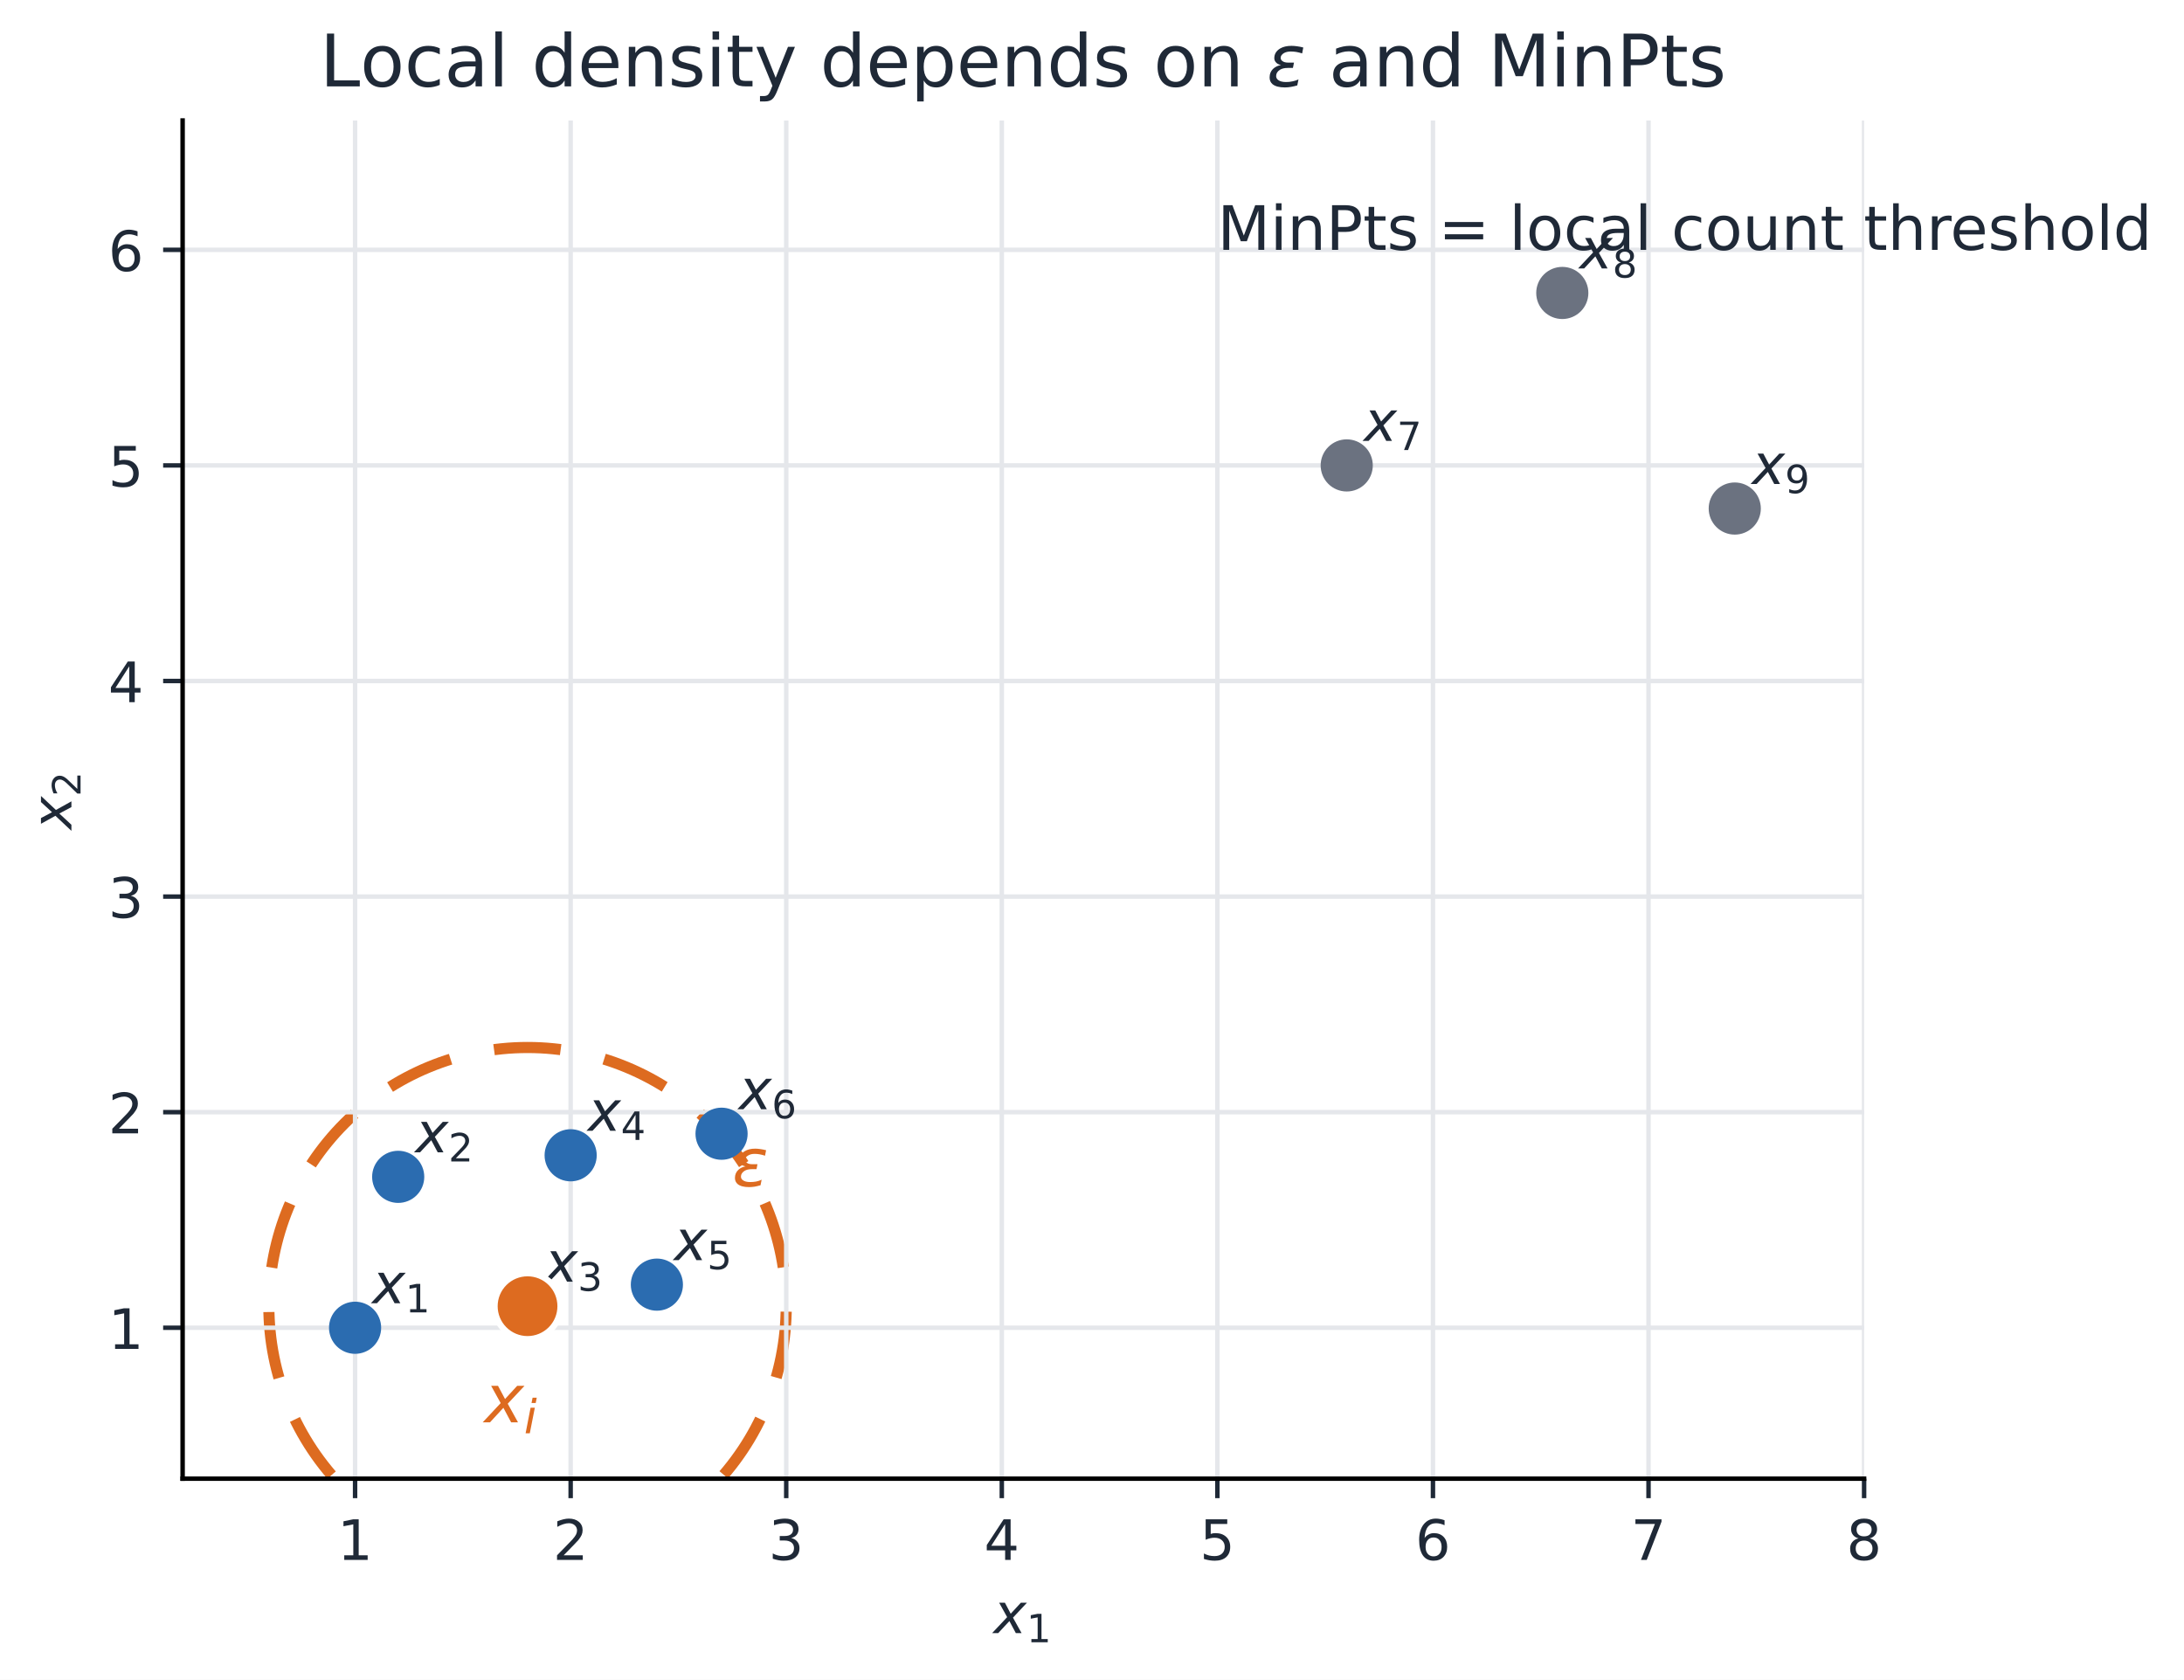
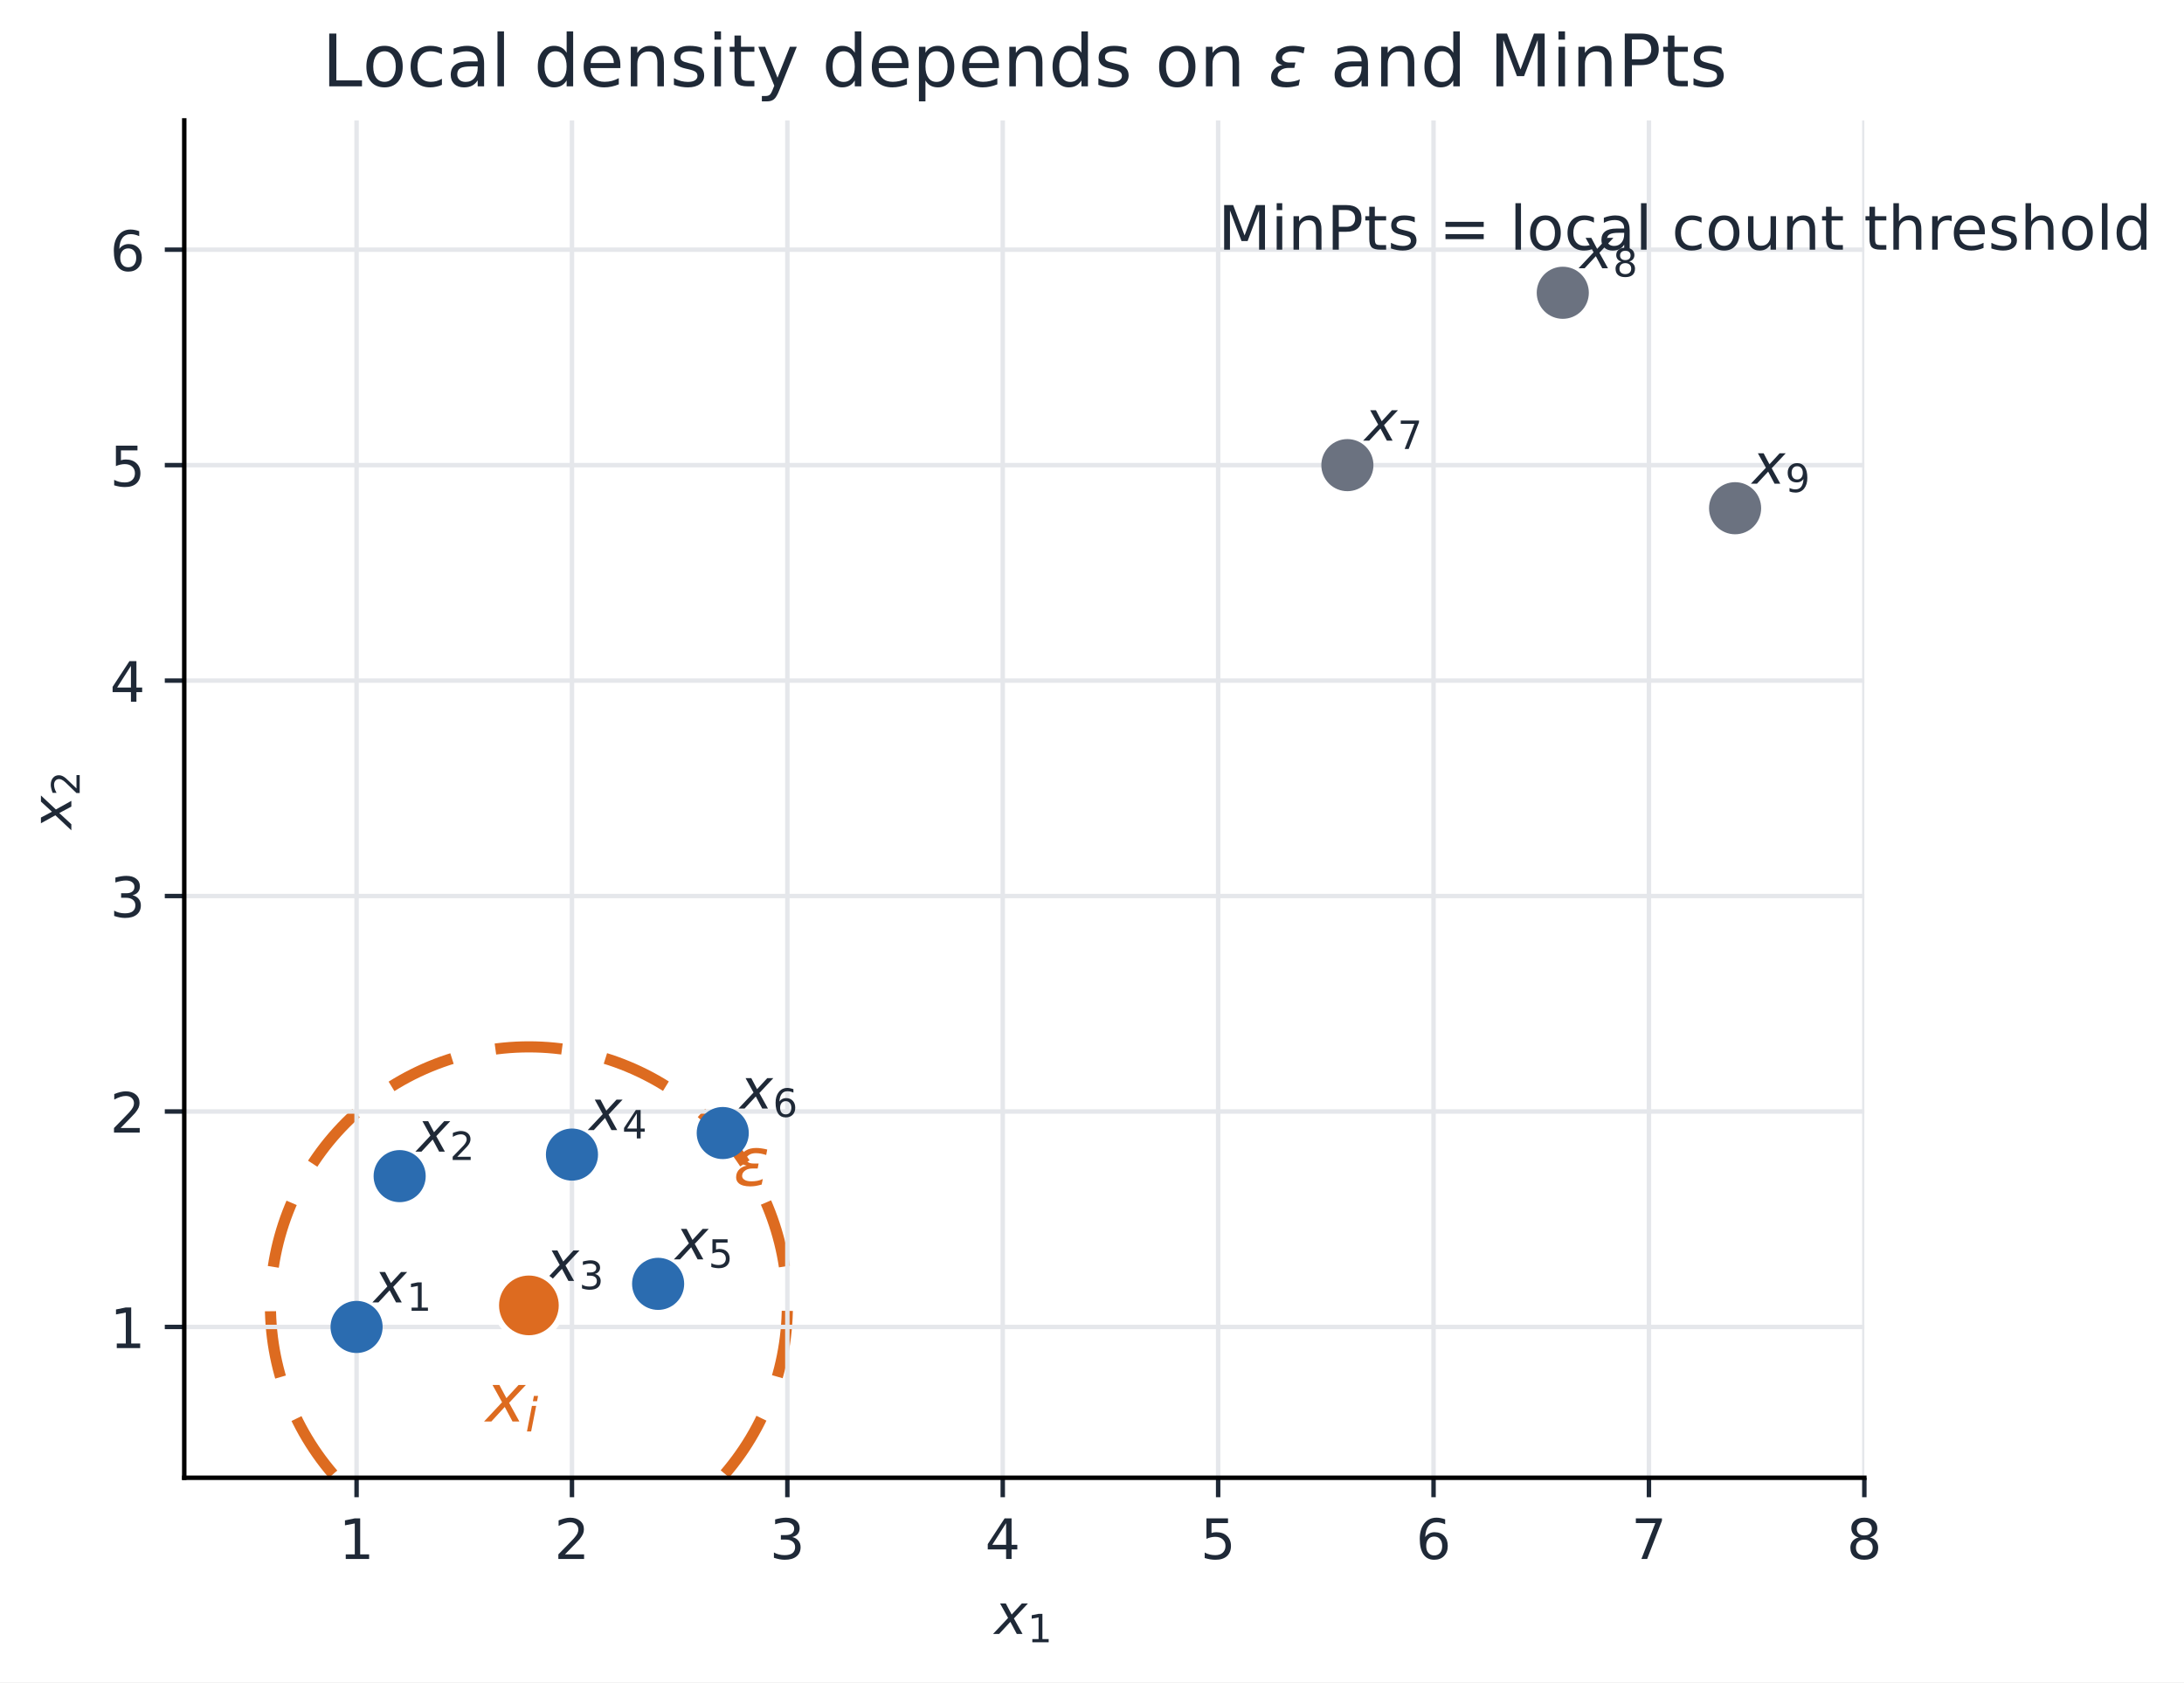
- <svg xmlns="http://www.w3.org/2000/svg" xmlns:xlink="http://www.w3.org/1999/xlink" width="392.275pt" height="301.692pt" viewBox="0 0 392.275 301.692" version="1.1">
+ <svg xmlns="http://www.w3.org/2000/svg" xmlns:xlink="http://www.w3.org/1999/xlink" width="392.602pt" height="302.336pt" viewBox="0 0 392.602 302.336" version="1.1">
  <defs>
    <style type="text/css">*{stroke-linejoin: round; stroke-linecap: butt}</style>
  </defs>
  <g id="figure_1">
    <g id="patch_1">
-       <path d="M 0 301.692  L 392.275 301.692  L 392.275 0  L 0 0  z " style="fill: #ffffff" />
+       <path d="M 0 302.336  L 392.602 302.336  L 392.602 0  L 0 0  z " style="fill: #ffffff" />
    </g>
    <g id="axes_1">
      <g id="patch_2">
-         <path d="M 32.801 265.576  L 334.817 265.576  L 334.817 21.64  L 32.801 21.64  z " style="fill: #ffffff" />
+         <path d="M 33.123 265.576  L 335.139 265.576  L 335.139 21.64  L 33.123 21.64  z " style="fill: #ffffff" />
      </g>
      <g id="patch_3">
-         <path d="M 94.753 281.064  C 107.075 281.064 118.894 276.168 127.608 267.455  C 136.321 258.742 141.217 246.922 141.217 234.6  C 141.217 222.278 136.321 210.458 127.608 201.745  C 118.894 193.032 107.075 188.136 94.753 188.136  C 82.43 188.136 70.611 193.032 61.898 201.745  C 53.184 210.458 48.289 222.278 48.289 234.6  C 48.289 246.922 53.184 258.742 61.898 267.455  C 70.611 276.168 82.43 281.064 94.753 281.064  L 94.753 281.064  z " clip-path="url(#pf3e7f4e609)" style="fill: none; stroke-dasharray: 12,8; stroke-dashoffset: 0; stroke: #dd6b20; stroke-width: 2; stroke-linejoin: miter" />
+         <path d="M 95.075 281.064  C 107.397 281.064 119.216 276.168 127.93 267.455  C 136.643 258.742 141.538 246.922 141.538 234.6  C 141.538 222.278 136.643 210.458 127.93 201.745  C 119.216 193.032 107.397 188.136 95.075 188.136  C 82.752 188.136 70.933 193.032 62.219 201.745  C 53.506 210.458 48.611 222.278 48.611 234.6  C 48.611 246.922 53.506 258.742 62.219 267.455  C 70.933 276.168 82.752 281.064 95.075 281.064  L 95.075 281.064  z " clip-path="url(#p6aa98dfa7f)" style="fill: none; stroke-dasharray: 12,8; stroke-dashoffset: 0; stroke: #dd6b20; stroke-width: 2; stroke-linejoin: miter" />
      </g>
      <g id="matplotlib.axis_1">
        <g id="xtick_1">
          <g id="line2d_1">
-             <path d="M 63.777 265.576  L 63.777 21.64  " clip-path="url(#pf3e7f4e609)" style="fill: none; stroke: #e5e7eb; stroke-width: 0.8; stroke-linecap: square" />
+             <path d="M 64.099 265.576  L 64.099 21.64  " clip-path="url(#p6aa98dfa7f)" style="fill: none; stroke: #e5e7eb; stroke-width: 0.8; stroke-linecap: square" />
          </g>
          <g id="line2d_2">
            <defs>
-               <path id="m711030ce82" d="M 0 0  L 0 3.5  " style="stroke: #1f2937; stroke-width: 0.8" />
+               <path id="m1185d8c05e" d="M 0 0  L 0 3.5  " style="stroke: #1f2937; stroke-width: 0.8" />
            </defs>
            <g>
-               <use xlink:href="#m711030ce82" x="63.777" y="265.576" style="fill: #1f2937; stroke: #1f2937; stroke-width: 0.8" />
+               <use xlink:href="#m1185d8c05e" x="64.099" y="265.576" style="fill: #1f2937; stroke: #1f2937; stroke-width: 0.8" />
            </g>
          </g>
          <g id="text_1">
-             <text style="font-size: 10px; font-family: 'DejaVu Sans'; text-anchor: middle; fill: #1f2937" x="63.777" y="280.174" transform="rotate(-0 63.77663 280.1744)">1</text>
+             <text style="font-size: 10px; font-family: 'DejaVu Sans'; text-anchor: middle; fill: #1f2937" x="64.099" y="280.174" transform="rotate(-0 64.0985 280.1737)">1</text>
          </g>
        </g>
        <g id="xtick_2">
          <g id="line2d_3">
-             <path d="M 102.497 265.576  L 102.497 21.64  " clip-path="url(#pf3e7f4e609)" style="fill: none; stroke: #e5e7eb; stroke-width: 0.8; stroke-linecap: square" />
+             <path d="M 102.819 265.576  L 102.819 21.64  " clip-path="url(#p6aa98dfa7f)" style="fill: none; stroke: #e5e7eb; stroke-width: 0.8; stroke-linecap: square" />
          </g>
          <g id="line2d_4">
            <g>
-               <use xlink:href="#m711030ce82" x="102.497" y="265.576" style="fill: #1f2937; stroke: #1f2937; stroke-width: 0.8" />
+               <use xlink:href="#m1185d8c05e" x="102.819" y="265.576" style="fill: #1f2937; stroke: #1f2937; stroke-width: 0.8" />
            </g>
          </g>
          <g id="text_2">
-             <text style="font-size: 10px; font-family: 'DejaVu Sans'; text-anchor: middle; fill: #1f2937" x="102.497" y="280.174" transform="rotate(-0 102.4966 280.1744)">2</text>
+             <text style="font-size: 10px; font-family: 'DejaVu Sans'; text-anchor: middle; fill: #1f2937" x="102.819" y="280.174" transform="rotate(-0 102.8185 280.1737)">2</text>
          </g>
        </g>
        <g id="xtick_3">
          <g id="line2d_5">
-             <path d="M 141.217 265.576  L 141.217 21.64  " clip-path="url(#pf3e7f4e609)" style="fill: none; stroke: #e5e7eb; stroke-width: 0.8; stroke-linecap: square" />
+             <path d="M 141.538 265.576  L 141.538 21.64  " clip-path="url(#p6aa98dfa7f)" style="fill: none; stroke: #e5e7eb; stroke-width: 0.8; stroke-linecap: square" />
          </g>
          <g id="line2d_6">
            <g>
-               <use xlink:href="#m711030ce82" x="141.217" y="265.576" style="fill: #1f2937; stroke: #1f2937; stroke-width: 0.8" />
+               <use xlink:href="#m1185d8c05e" x="141.538" y="265.576" style="fill: #1f2937; stroke: #1f2937; stroke-width: 0.8" />
            </g>
          </g>
          <g id="text_3">
-             <text style="font-size: 10px; font-family: 'DejaVu Sans'; text-anchor: middle; fill: #1f2937" x="141.217" y="280.174" transform="rotate(-0 141.2166 280.1744)">3</text>
+             <text style="font-size: 10px; font-family: 'DejaVu Sans'; text-anchor: middle; fill: #1f2937" x="141.538" y="280.174" transform="rotate(-0 141.5385 280.1737)">3</text>
          </g>
        </g>
        <g id="xtick_4">
          <g id="line2d_7">
-             <path d="M 179.937 265.576  L 179.937 21.64  " clip-path="url(#pf3e7f4e609)" style="fill: none; stroke: #e5e7eb; stroke-width: 0.8; stroke-linecap: square" />
+             <path d="M 180.258 265.576  L 180.258 21.64  " clip-path="url(#p6aa98dfa7f)" style="fill: none; stroke: #e5e7eb; stroke-width: 0.8; stroke-linecap: square" />
          </g>
          <g id="line2d_8">
            <g>
-               <use xlink:href="#m711030ce82" x="179.937" y="265.576" style="fill: #1f2937; stroke: #1f2937; stroke-width: 0.8" />
+               <use xlink:href="#m1185d8c05e" x="180.258" y="265.576" style="fill: #1f2937; stroke: #1f2937; stroke-width: 0.8" />
            </g>
          </g>
          <g id="text_4">
-             <text style="font-size: 10px; font-family: 'DejaVu Sans'; text-anchor: middle; fill: #1f2937" x="179.937" y="280.174" transform="rotate(-0 179.9366 280.1744)">4</text>
+             <text style="font-size: 10px; font-family: 'DejaVu Sans'; text-anchor: middle; fill: #1f2937" x="180.258" y="280.174" transform="rotate(-0 180.2585 280.1737)">4</text>
          </g>
        </g>
        <g id="xtick_5">
          <g id="line2d_9">
-             <path d="M 218.657 265.576  L 218.657 21.64  " clip-path="url(#pf3e7f4e609)" style="fill: none; stroke: #e5e7eb; stroke-width: 0.8; stroke-linecap: square" />
+             <path d="M 218.978 265.576  L 218.978 21.64  " clip-path="url(#p6aa98dfa7f)" style="fill: none; stroke: #e5e7eb; stroke-width: 0.8; stroke-linecap: square" />
          </g>
          <g id="line2d_10">
            <g>
-               <use xlink:href="#m711030ce82" x="218.657" y="265.576" style="fill: #1f2937; stroke: #1f2937; stroke-width: 0.8" />
+               <use xlink:href="#m1185d8c05e" x="218.978" y="265.576" style="fill: #1f2937; stroke: #1f2937; stroke-width: 0.8" />
            </g>
          </g>
          <g id="text_5">
-             <text style="font-size: 10px; font-family: 'DejaVu Sans'; text-anchor: middle; fill: #1f2937" x="218.657" y="280.174" transform="rotate(-0 218.6566 280.1744)">5</text>
+             <text style="font-size: 10px; font-family: 'DejaVu Sans'; text-anchor: middle; fill: #1f2937" x="218.978" y="280.174" transform="rotate(-0 218.9785 280.1737)">5</text>
          </g>
        </g>
        <g id="xtick_6">
          <g id="line2d_11">
-             <path d="M 257.377 265.576  L 257.377 21.64  " clip-path="url(#pf3e7f4e609)" style="fill: none; stroke: #e5e7eb; stroke-width: 0.8; stroke-linecap: square" />
+             <path d="M 257.699 265.576  L 257.699 21.64  " clip-path="url(#p6aa98dfa7f)" style="fill: none; stroke: #e5e7eb; stroke-width: 0.8; stroke-linecap: square" />
          </g>
          <g id="line2d_12">
            <g>
-               <use xlink:href="#m711030ce82" x="257.377" y="265.576" style="fill: #1f2937; stroke: #1f2937; stroke-width: 0.8" />
+               <use xlink:href="#m1185d8c05e" x="257.699" y="265.576" style="fill: #1f2937; stroke: #1f2937; stroke-width: 0.8" />
            </g>
          </g>
          <g id="text_6">
-             <text style="font-size: 10px; font-family: 'DejaVu Sans'; text-anchor: middle; fill: #1f2937" x="257.377" y="280.174" transform="rotate(-0 257.3766 280.1744)">6</text>
+             <text style="font-size: 10px; font-family: 'DejaVu Sans'; text-anchor: middle; fill: #1f2937" x="257.699" y="280.174" transform="rotate(-0 257.6985 280.1737)">6</text>
          </g>
        </g>
        <g id="xtick_7">
          <g id="line2d_13">
-             <path d="M 296.097 265.576  L 296.097 21.64  " clip-path="url(#pf3e7f4e609)" style="fill: none; stroke: #e5e7eb; stroke-width: 0.8; stroke-linecap: square" />
+             <path d="M 296.418 265.576  L 296.418 21.64  " clip-path="url(#p6aa98dfa7f)" style="fill: none; stroke: #e5e7eb; stroke-width: 0.8; stroke-linecap: square" />
          </g>
          <g id="line2d_14">
            <g>
-               <use xlink:href="#m711030ce82" x="296.097" y="265.576" style="fill: #1f2937; stroke: #1f2937; stroke-width: 0.8" />
+               <use xlink:href="#m1185d8c05e" x="296.418" y="265.576" style="fill: #1f2937; stroke: #1f2937; stroke-width: 0.8" />
            </g>
          </g>
          <g id="text_7">
-             <text style="font-size: 10px; font-family: 'DejaVu Sans'; text-anchor: middle; fill: #1f2937" x="296.097" y="280.174" transform="rotate(-0 296.0966 280.1744)">7</text>
+             <text style="font-size: 10px; font-family: 'DejaVu Sans'; text-anchor: middle; fill: #1f2937" x="296.418" y="280.174" transform="rotate(-0 296.4185 280.1737)">7</text>
          </g>
        </g>
        <g id="xtick_8">
          <g id="line2d_15">
-             <path d="M 334.817 265.576  L 334.817 21.64  " clip-path="url(#pf3e7f4e609)" style="fill: none; stroke: #e5e7eb; stroke-width: 0.8; stroke-linecap: square" />
+             <path d="M 335.139 265.576  L 335.139 21.64  " clip-path="url(#p6aa98dfa7f)" style="fill: none; stroke: #e5e7eb; stroke-width: 0.8; stroke-linecap: square" />
          </g>
          <g id="line2d_16">
            <g>
-               <use xlink:href="#m711030ce82" x="334.817" y="265.576" style="fill: #1f2937; stroke: #1f2937; stroke-width: 0.8" />
+               <use xlink:href="#m1185d8c05e" x="335.139" y="265.576" style="fill: #1f2937; stroke: #1f2937; stroke-width: 0.8" />
            </g>
          </g>
          <g id="text_8">
-             <text style="font-size: 10px; font-family: 'DejaVu Sans'; text-anchor: middle; fill: #1f2937" x="334.817" y="280.174" transform="rotate(-0 334.8166 280.1744)">8</text>
+             <text style="font-size: 10px; font-family: 'DejaVu Sans'; text-anchor: middle; fill: #1f2937" x="335.139" y="280.174" transform="rotate(-0 335.1385 280.1737)">8</text>
          </g>
        </g>
        <g id="text_9">
-           <g style="fill: #1f2937" transform="translate(178.4586 293.8526)">
+           <g style="fill: #1f2937" transform="translate(178.7805 294.1737)">
            <text>
              <tspan x="0" y="-0.531" style="font-style: oblique; font-size: 10px; font-family: 'DejaVu Sans'; fill: #1f2937">x</tspan>
-               <tspan x="5.918" y="1.109" style="font-size: 7px; font-family: 'DejaVu Sans'; fill: #1f2937">1</tspan>
+               <tspan x="5.918" y="0.969" style="font-size: 7px; font-family: 'DejaVu Sans'; fill: #1f2937">1</tspan>
            </text>
          </g>
        </g>
      </g>
      <g id="matplotlib.axis_2">
        <g id="ytick_1">
          <g id="line2d_17">
-             <path d="M 32.801 238.472  L 334.817 238.472  " clip-path="url(#pf3e7f4e609)" style="fill: none; stroke: #e5e7eb; stroke-width: 0.8; stroke-linecap: square" />
+             <path d="M 33.123 238.472  L 335.139 238.472  " clip-path="url(#p6aa98dfa7f)" style="fill: none; stroke: #e5e7eb; stroke-width: 0.8; stroke-linecap: square" />
          </g>
          <g id="line2d_18">
            <defs>
-               <path id="ma5c9809c3c" d="M 0 0  L -3.5 0  " style="stroke: #1f2937; stroke-width: 0.8" />
+               <path id="m6cc0ac8708" d="M 0 0  L -3.5 0  " style="stroke: #1f2937; stroke-width: 0.8" />
            </defs>
            <g>
-               <use xlink:href="#ma5c9809c3c" x="32.801" y="238.472" style="fill: #1f2937; stroke: #1f2937; stroke-width: 0.8" />
+               <use xlink:href="#m6cc0ac8708" x="33.123" y="238.472" style="fill: #1f2937; stroke: #1f2937; stroke-width: 0.8" />
            </g>
          </g>
          <g id="text_10">
-             <text style="font-size: 10px; font-family: 'DejaVu Sans'; text-anchor: end; fill: #1f2937" x="25.801" y="242.271" transform="rotate(-0 25.80063 242.2712)">1</text>
+             <text style="font-size: 10px; font-family: 'DejaVu Sans'; text-anchor: end; fill: #1f2937" x="26.122" y="242.271" transform="rotate(-0 26.1225 242.2708)">1</text>
          </g>
        </g>
        <g id="ytick_2">
          <g id="line2d_19">
-             <path d="M 32.801 199.752  L 334.817 199.752  " clip-path="url(#pf3e7f4e609)" style="fill: none; stroke: #e5e7eb; stroke-width: 0.8; stroke-linecap: square" />
+             <path d="M 33.123 199.752  L 335.139 199.752  " clip-path="url(#p6aa98dfa7f)" style="fill: none; stroke: #e5e7eb; stroke-width: 0.8; stroke-linecap: square" />
          </g>
          <g id="line2d_20">
            <g>
-               <use xlink:href="#ma5c9809c3c" x="32.801" y="199.752" style="fill: #1f2937; stroke: #1f2937; stroke-width: 0.8" />
+               <use xlink:href="#m6cc0ac8708" x="33.123" y="199.752" style="fill: #1f2937; stroke: #1f2937; stroke-width: 0.8" />
            </g>
          </g>
          <g id="text_11">
-             <text style="font-size: 10px; font-family: 'DejaVu Sans'; text-anchor: end; fill: #1f2937" x="25.801" y="203.551" transform="rotate(-0 25.80063 203.5512)">2</text>
+             <text style="font-size: 10px; font-family: 'DejaVu Sans'; text-anchor: end; fill: #1f2937" x="26.122" y="203.551" transform="rotate(-0 26.1225 203.5508)">2</text>
          </g>
        </g>
        <g id="ytick_3">
          <g id="line2d_21">
-             <path d="M 32.801 161.032  L 334.817 161.032  " clip-path="url(#pf3e7f4e609)" style="fill: none; stroke: #e5e7eb; stroke-width: 0.8; stroke-linecap: square" />
+             <path d="M 33.123 161.032  L 335.139 161.032  " clip-path="url(#p6aa98dfa7f)" style="fill: none; stroke: #e5e7eb; stroke-width: 0.8; stroke-linecap: square" />
          </g>
          <g id="line2d_22">
            <g>
-               <use xlink:href="#ma5c9809c3c" x="32.801" y="161.032" style="fill: #1f2937; stroke: #1f2937; stroke-width: 0.8" />
+               <use xlink:href="#m6cc0ac8708" x="33.123" y="161.032" style="fill: #1f2937; stroke: #1f2937; stroke-width: 0.8" />
            </g>
          </g>
          <g id="text_12">
-             <text style="font-size: 10px; font-family: 'DejaVu Sans'; text-anchor: end; fill: #1f2937" x="25.801" y="164.831" transform="rotate(-0 25.80063 164.8312)">3</text>
+             <text style="font-size: 10px; font-family: 'DejaVu Sans'; text-anchor: end; fill: #1f2937" x="26.122" y="164.831" transform="rotate(-0 26.1225 164.8308)">3</text>
          </g>
        </g>
        <g id="ytick_4">
          <g id="line2d_23">
-             <path d="M 32.801 122.312  L 334.817 122.312  " clip-path="url(#pf3e7f4e609)" style="fill: none; stroke: #e5e7eb; stroke-width: 0.8; stroke-linecap: square" />
+             <path d="M 33.123 122.312  L 335.139 122.312  " clip-path="url(#p6aa98dfa7f)" style="fill: none; stroke: #e5e7eb; stroke-width: 0.8; stroke-linecap: square" />
          </g>
          <g id="line2d_24">
            <g>
-               <use xlink:href="#ma5c9809c3c" x="32.801" y="122.312" style="fill: #1f2937; stroke: #1f2937; stroke-width: 0.8" />
+               <use xlink:href="#m6cc0ac8708" x="33.123" y="122.312" style="fill: #1f2937; stroke: #1f2937; stroke-width: 0.8" />
            </g>
          </g>
          <g id="text_13">
-             <text style="font-size: 10px; font-family: 'DejaVu Sans'; text-anchor: end; fill: #1f2937" x="25.801" y="126.111" transform="rotate(-0 25.80063 126.1112)">4</text>
+             <text style="font-size: 10px; font-family: 'DejaVu Sans'; text-anchor: end; fill: #1f2937" x="26.122" y="126.111" transform="rotate(-0 26.1225 126.1108)">4</text>
          </g>
        </g>
        <g id="ytick_5">
          <g id="line2d_25">
-             <path d="M 32.801 83.592  L 334.817 83.592  " clip-path="url(#pf3e7f4e609)" style="fill: none; stroke: #e5e7eb; stroke-width: 0.8; stroke-linecap: square" />
+             <path d="M 33.123 83.592  L 335.139 83.592  " clip-path="url(#p6aa98dfa7f)" style="fill: none; stroke: #e5e7eb; stroke-width: 0.8; stroke-linecap: square" />
          </g>
          <g id="line2d_26">
            <g>
-               <use xlink:href="#ma5c9809c3c" x="32.801" y="83.592" style="fill: #1f2937; stroke: #1f2937; stroke-width: 0.8" />
+               <use xlink:href="#m6cc0ac8708" x="33.123" y="83.592" style="fill: #1f2937; stroke: #1f2937; stroke-width: 0.8" />
            </g>
          </g>
          <g id="text_14">
-             <text style="font-size: 10px; font-family: 'DejaVu Sans'; text-anchor: end; fill: #1f2937" x="25.801" y="87.391" transform="rotate(-0 25.80063 87.39122)">5</text>
+             <text style="font-size: 10px; font-family: 'DejaVu Sans'; text-anchor: end; fill: #1f2937" x="26.122" y="87.391" transform="rotate(-0 26.1225 87.39083)">5</text>
          </g>
        </g>
        <g id="ytick_6">
          <g id="line2d_27">
-             <path d="M 32.801 44.872  L 334.817 44.872  " clip-path="url(#pf3e7f4e609)" style="fill: none; stroke: #e5e7eb; stroke-width: 0.8; stroke-linecap: square" />
+             <path d="M 33.123 44.872  L 335.139 44.872  " clip-path="url(#p6aa98dfa7f)" style="fill: none; stroke: #e5e7eb; stroke-width: 0.8; stroke-linecap: square" />
          </g>
          <g id="line2d_28">
            <g>
-               <use xlink:href="#ma5c9809c3c" x="32.801" y="44.872" style="fill: #1f2937; stroke: #1f2937; stroke-width: 0.8" />
+               <use xlink:href="#m6cc0ac8708" x="33.123" y="44.872" style="fill: #1f2937; stroke: #1f2937; stroke-width: 0.8" />
            </g>
          </g>
          <g id="text_15">
-             <text style="font-size: 10px; font-family: 'DejaVu Sans'; text-anchor: end; fill: #1f2937" x="25.801" y="48.671" transform="rotate(-0 25.80063 48.67122)">6</text>
+             <text style="font-size: 10px; font-family: 'DejaVu Sans'; text-anchor: end; fill: #1f2937" x="26.122" y="48.671" transform="rotate(-0 26.1225 48.67083)">6</text>
          </g>
        </g>
        <g id="text_16">
-           <g style="fill: #1f2937" transform="translate(13.35844 148.958) rotate(-90)">
+           <g style="fill: #1f2937" transform="translate(13.35766 148.958) rotate(-90)">
            <text>
              <tspan x="0" y="-0.531" style="font-style: oblique; font-size: 10px; font-family: 'DejaVu Sans'; fill: #1f2937">x</tspan>
-               <tspan x="5.918" y="1.109" style="font-size: 7px; font-family: 'DejaVu Sans'; fill: #1f2937">2</tspan>
+               <tspan x="5.918" y="0.969" style="font-size: 7px; font-family: 'DejaVu Sans'; fill: #1f2937">2</tspan>
            </text>
          </g>
        </g>
      </g>
      <g id="patch_4">
-         <path d="M 32.801 265.576  L 32.801 21.64  " style="fill: none; stroke: #000000; stroke-width: 0.8; stroke-linejoin: miter; stroke-linecap: square" />
+         <path d="M 33.123 265.576  L 33.123 21.64  " style="fill: none; stroke: #000000; stroke-width: 0.8; stroke-linejoin: miter; stroke-linecap: square" />
      </g>
      <g id="patch_5">
-         <path d="M 32.801 265.576  L 334.817 265.576  " style="fill: none; stroke: #000000; stroke-width: 0.8; stroke-linejoin: miter; stroke-linecap: square" />
+         <path d="M 33.123 265.576  L 335.139 265.576  " style="fill: none; stroke: #000000; stroke-width: 0.8; stroke-linejoin: miter; stroke-linecap: square" />
      </g>
      <g id="PathCollection_1">
        <defs>
-           <path id="mfaafe1b906" d="M 0 4.183  C 1.109 4.183 2.174 3.743 2.958 2.958  C 3.743 2.174 4.183 1.109 4.183 0  C 4.183 -1.109 3.743 -2.174 2.958 -2.958  C 2.174 -3.743 1.109 -4.183 0 -4.183  C -1.109 -4.183 -2.174 -3.743 -2.958 -2.958  C -3.743 -2.174 -4.183 -1.109 -4.183 0  C -4.183 1.109 -3.743 2.174 -2.958 2.958  C -2.174 3.743 -1.109 4.183 0 4.183  z " style="stroke: #2b6cb0" />
+           <path id="m42fda7ef57" d="M 0 4.183  C 1.109 4.183 2.174 3.743 2.958 2.958  C 3.743 2.174 4.183 1.109 4.183 0  C 4.183 -1.109 3.743 -2.174 2.958 -2.958  C 2.174 -3.743 1.109 -4.183 0 -4.183  C -1.109 -4.183 -2.174 -3.743 -2.958 -2.958  C -3.743 -2.174 -4.183 -1.109 -4.183 0  C -4.183 1.109 -3.743 2.174 -2.958 2.958  C -2.174 3.743 -1.109 4.183 0 4.183  z " style="stroke: #2b6cb0" />
        </defs>
-         <g clip-path="url(#pf3e7f4e609)">
-           <use xlink:href="#mfaafe1b906" x="63.777" y="238.472" style="fill: #2b6cb0; stroke: #2b6cb0" />
-           <use xlink:href="#mfaafe1b906" x="71.521" y="211.368" style="fill: #2b6cb0; stroke: #2b6cb0" />
-           <use xlink:href="#mfaafe1b906" x="94.753" y="234.6" style="fill: #2b6cb0; stroke: #2b6cb0" />
-           <use xlink:href="#mfaafe1b906" x="102.497" y="207.496" style="fill: #2b6cb0; stroke: #2b6cb0" />
-           <use xlink:href="#mfaafe1b906" x="117.985" y="230.728" style="fill: #2b6cb0; stroke: #2b6cb0" />
-           <use xlink:href="#mfaafe1b906" x="129.601" y="203.624" style="fill: #2b6cb0; stroke: #2b6cb0" />
+         <g clip-path="url(#p6aa98dfa7f)">
+           <use xlink:href="#m42fda7ef57" x="64.099" y="238.472" style="fill: #2b6cb0; stroke: #2b6cb0" />
+           <use xlink:href="#m42fda7ef57" x="71.843" y="211.368" style="fill: #2b6cb0; stroke: #2b6cb0" />
+           <use xlink:href="#m42fda7ef57" x="95.075" y="234.6" style="fill: #2b6cb0; stroke: #2b6cb0" />
+           <use xlink:href="#m42fda7ef57" x="102.819" y="207.496" style="fill: #2b6cb0; stroke: #2b6cb0" />
+           <use xlink:href="#m42fda7ef57" x="118.306" y="230.728" style="fill: #2b6cb0; stroke: #2b6cb0" />
+           <use xlink:href="#m42fda7ef57" x="129.923" y="203.624" style="fill: #2b6cb0; stroke: #2b6cb0" />
        </g>
      </g>
      <g id="PathCollection_2">
        <defs>
-           <path id="m4172628389" d="M 0 4.183  C 1.109 4.183 2.174 3.743 2.958 2.958  C 3.743 2.174 4.183 1.109 4.183 0  C 4.183 -1.109 3.743 -2.174 2.958 -2.958  C 2.174 -3.743 1.109 -4.183 0 -4.183  C -1.109 -4.183 -2.174 -3.743 -2.958 -2.958  C -3.743 -2.174 -4.183 -1.109 -4.183 0  C -4.183 1.109 -3.743 2.174 -2.958 2.958  C -2.174 3.743 -1.109 4.183 0 4.183  z " style="stroke: #6b7280" />
+           <path id="mf3e7cd55be" d="M 0 4.183  C 1.109 4.183 2.174 3.743 2.958 2.958  C 3.743 2.174 4.183 1.109 4.183 0  C 4.183 -1.109 3.743 -2.174 2.958 -2.958  C 2.174 -3.743 1.109 -4.183 0 -4.183  C -1.109 -4.183 -2.174 -3.743 -2.958 -2.958  C -3.743 -2.174 -4.183 -1.109 -4.183 0  C -4.183 1.109 -3.743 2.174 -2.958 2.958  C -2.174 3.743 -1.109 4.183 0 4.183  z " style="stroke: #6b7280" />
        </defs>
-         <g clip-path="url(#pf3e7f4e609)">
-           <use xlink:href="#m4172628389" x="241.889" y="83.592" style="fill: #6b7280; stroke: #6b7280" />
-           <use xlink:href="#m4172628389" x="280.609" y="52.616" style="fill: #6b7280; stroke: #6b7280" />
-           <use xlink:href="#m4172628389" x="311.585" y="91.336" style="fill: #6b7280; stroke: #6b7280" />
+         <g clip-path="url(#p6aa98dfa7f)">
+           <use xlink:href="#mf3e7cd55be" x="242.21" y="83.592" style="fill: #6b7280; stroke: #6b7280" />
+           <use xlink:href="#mf3e7cd55be" x="280.93" y="52.616" style="fill: #6b7280; stroke: #6b7280" />
+           <use xlink:href="#mf3e7cd55be" x="311.906" y="91.336" style="fill: #6b7280; stroke: #6b7280" />
        </g>
      </g>
      <g id="text_17">
-         <g style="fill: #1f2937" transform="translate(66.87422 234.6)">
-           <text>
-             <tspan x="0" y="-0.531" style="font-style: oblique; font-size: 10px; font-family: 'DejaVu Sans'; fill: #1f2937">x</tspan>
-             <tspan x="5.918" y="1.109" style="font-size: 7px; font-family: 'DejaVu Sans'; fill: #1f2937">1</tspan>
+         <g style="fill: #1f2937" transform="translate(67.1961 234.6)">
+           <text>
+             <tspan x="0" y="-0.531" style="font-style: oblique; font-size: 10px; font-family: 'DejaVu Sans'; fill: #1f2937">x</tspan>
+             <tspan x="5.918" y="0.969" style="font-size: 7px; font-family: 'DejaVu Sans'; fill: #1f2937">1</tspan>
          </text>
        </g>
      </g>
      <g id="text_18">
-         <g style="fill: #1f2937" transform="translate(74.61822 207.496)">
-           <text>
-             <tspan x="0" y="-0.531" style="font-style: oblique; font-size: 10px; font-family: 'DejaVu Sans'; fill: #1f2937">x</tspan>
-             <tspan x="5.918" y="1.109" style="font-size: 7px; font-family: 'DejaVu Sans'; fill: #1f2937">2</tspan>
+         <g style="fill: #1f2937" transform="translate(74.9401 207.496)">
+           <text>
+             <tspan x="0" y="-0.531" style="font-style: oblique; font-size: 10px; font-family: 'DejaVu Sans'; fill: #1f2937">x</tspan>
+             <tspan x="5.918" y="0.969" style="font-size: 7px; font-family: 'DejaVu Sans'; fill: #1f2937">2</tspan>
          </text>
        </g>
      </g>
      <g id="text_19">
-         <g style="fill: #1f2937" transform="translate(97.85022 230.728)">
-           <text>
-             <tspan x="0" y="-0.531" style="font-style: oblique; font-size: 10px; font-family: 'DejaVu Sans'; fill: #1f2937">x</tspan>
-             <tspan x="5.918" y="1.109" style="font-size: 7px; font-family: 'DejaVu Sans'; fill: #1f2937">3</tspan>
+         <g style="fill: #1f2937" transform="translate(98.1721 230.728)">
+           <text>
+             <tspan x="0" y="-0.531" style="font-style: oblique; font-size: 10px; font-family: 'DejaVu Sans'; fill: #1f2937">x</tspan>
+             <tspan x="5.918" y="0.969" style="font-size: 7px; font-family: 'DejaVu Sans'; fill: #1f2937">3</tspan>
          </text>
        </g>
      </g>
      <g id="text_20">
-         <g style="fill: #1f2937" transform="translate(105.5942 203.624)">
-           <text>
-             <tspan x="0" y="-0.531" style="font-style: oblique; font-size: 10px; font-family: 'DejaVu Sans'; fill: #1f2937">x</tspan>
-             <tspan x="5.918" y="1.109" style="font-size: 7px; font-family: 'DejaVu Sans'; fill: #1f2937">4</tspan>
+         <g style="fill: #1f2937" transform="translate(105.9161 203.624)">
+           <text>
+             <tspan x="0" y="-0.531" style="font-style: oblique; font-size: 10px; font-family: 'DejaVu Sans'; fill: #1f2937">x</tspan>
+             <tspan x="5.918" y="0.969" style="font-size: 7px; font-family: 'DejaVu Sans'; fill: #1f2937">4</tspan>
          </text>
        </g>
      </g>
      <g id="text_21">
-         <g style="fill: #1f2937" transform="translate(121.0822 226.856)">
-           <text>
-             <tspan x="0" y="-0.531" style="font-style: oblique; font-size: 10px; font-family: 'DejaVu Sans'; fill: #1f2937">x</tspan>
-             <tspan x="5.918" y="1.109" style="font-size: 7px; font-family: 'DejaVu Sans'; fill: #1f2937">5</tspan>
+         <g style="fill: #1f2937" transform="translate(121.4041 226.856)">
+           <text>
+             <tspan x="0" y="-0.531" style="font-style: oblique; font-size: 10px; font-family: 'DejaVu Sans'; fill: #1f2937">x</tspan>
+             <tspan x="5.918" y="0.969" style="font-size: 7px; font-family: 'DejaVu Sans'; fill: #1f2937">5</tspan>
          </text>
        </g>
      </g>
      <g id="text_22">
-         <g style="fill: #1f2937" transform="translate(132.6982 199.752)">
-           <text>
-             <tspan x="0" y="-0.531" style="font-style: oblique; font-size: 10px; font-family: 'DejaVu Sans'; fill: #1f2937">x</tspan>
-             <tspan x="5.918" y="1.109" style="font-size: 7px; font-family: 'DejaVu Sans'; fill: #1f2937">6</tspan>
+         <g style="fill: #1f2937" transform="translate(133.0201 199.752)">
+           <text>
+             <tspan x="0" y="-0.531" style="font-style: oblique; font-size: 10px; font-family: 'DejaVu Sans'; fill: #1f2937">x</tspan>
+             <tspan x="5.918" y="0.969" style="font-size: 7px; font-family: 'DejaVu Sans'; fill: #1f2937">6</tspan>
          </text>
        </g>
      </g>
      <g id="text_23">
-         <g style="fill: #1f2937" transform="translate(244.9862 79.72)">
-           <text>
-             <tspan x="0" y="-0.531" style="font-style: oblique; font-size: 10px; font-family: 'DejaVu Sans'; fill: #1f2937">x</tspan>
-             <tspan x="5.918" y="1.109" style="font-size: 7px; font-family: 'DejaVu Sans'; fill: #1f2937">7</tspan>
+         <g style="fill: #1f2937" transform="translate(245.3081 79.72)">
+           <text>
+             <tspan x="0" y="-0.531" style="font-style: oblique; font-size: 10px; font-family: 'DejaVu Sans'; fill: #1f2937">x</tspan>
+             <tspan x="5.918" y="0.969" style="font-size: 7px; font-family: 'DejaVu Sans'; fill: #1f2937">7</tspan>
          </text>
        </g>
      </g>
      <g id="text_24">
-         <g style="fill: #1f2937" transform="translate(283.7062 48.744)">
-           <text>
-             <tspan x="0" y="-0.531" style="font-style: oblique; font-size: 10px; font-family: 'DejaVu Sans'; fill: #1f2937">x</tspan>
-             <tspan x="5.918" y="1.109" style="font-size: 7px; font-family: 'DejaVu Sans'; fill: #1f2937">8</tspan>
+         <g style="fill: #1f2937" transform="translate(284.0281 48.744)">
+           <text>
+             <tspan x="0" y="-0.531" style="font-style: oblique; font-size: 10px; font-family: 'DejaVu Sans'; fill: #1f2937">x</tspan>
+             <tspan x="5.918" y="0.969" style="font-size: 7px; font-family: 'DejaVu Sans'; fill: #1f2937">8</tspan>
          </text>
        </g>
      </g>
      <g id="text_25">
-         <g style="fill: #1f2937" transform="translate(314.6822 87.464)">
-           <text>
-             <tspan x="0" y="-0.531" style="font-style: oblique; font-size: 10px; font-family: 'DejaVu Sans'; fill: #1f2937">x</tspan>
-             <tspan x="5.918" y="1.109" style="font-size: 7px; font-family: 'DejaVu Sans'; fill: #1f2937">9</tspan>
+         <g style="fill: #1f2937" transform="translate(315.0041 87.464)">
+           <text>
+             <tspan x="0" y="-0.531" style="font-style: oblique; font-size: 10px; font-family: 'DejaVu Sans'; fill: #1f2937">x</tspan>
+             <tspan x="5.918" y="0.969" style="font-size: 7px; font-family: 'DejaVu Sans'; fill: #1f2937">9</tspan>
          </text>
        </g>
      </g>
      <g id="text_26">
-         <g style="fill: #dd6b20" transform="translate(87.00862 255.896)">
+         <g style="fill: #dd6b20" transform="translate(87.3305 255.896)">
          <text>
            <tspan x="0" y="-0.438" style="font-style: oblique; font-size: 12px; font-family: 'DejaVu Sans'; fill: #dd6b20">x</tspan>
-             <tspan x="7.102" y="1.531" style="font-style: oblique; font-size: 8.4px; font-family: 'DejaVu Sans'; fill: #dd6b20">i</tspan>
+             <tspan x="7.102" y="1.362" style="font-style: oblique; font-size: 8.4px; font-family: 'DejaVu Sans'; fill: #dd6b20">i</tspan>
          </text>
        </g>
      </g>
      <g id="text_27">
-         <g style="fill: #dd6b20" transform="translate(131.5366 213.304)">
+         <g style="fill: #dd6b20" transform="translate(131.8585 213.304)">
          <text>
            <tspan x="0" y="-0.266" style="font-style: oblique; font-size: 12px; font-family: 'DejaVu Sans'; fill: #dd6b20">ε</tspan>
          </text>
        </g>
      </g>
      <g id="text_28">
-         <text style="font-size: 11px; font-family: 'DejaVu Sans'; text-anchor: start; fill: #1f2937" x="218.657" y="44.872" transform="rotate(-0 218.6566 44.872)">MinPts = local count threshold</text>
+         <text style="font-size: 11px; font-family: 'DejaVu Sans'; text-anchor: start; fill: #1f2937" x="218.978" y="44.872" transform="rotate(-0 218.9785 44.872)">MinPts = local count threshold</text>
      </g>
      <g id="text_29">
-         <g style="fill: #1f2937" transform="translate(57.44862 15.64)">
+         <g style="fill: #1f2937" transform="translate(57.9005 15.64)">
          <text>
            <tspan x="0" y="-0.125" style="font-size: 13px; font-family: 'DejaVu Sans'; fill: #1f2937">L</tspan>
            <tspan x="7.243" y="-0.125" style="font-size: 13px; font-family: 'DejaVu Sans'; fill: #1f2937">o</tspan>
            <tspan x="15.196" y="-0.125" style="font-size: 13px; font-family: 'DejaVu Sans'; fill: #1f2937">c</tspan>
            <tspan x="22.344" y="-0.125" style="font-size: 13px; font-family: 'DejaVu Sans'; fill: #1f2937">a</tspan>
            <tspan x="30.31" y="-0.125" style="font-size: 13px; font-family: 'DejaVu Sans'; fill: #1f2937">l</tspan>
            <tspan x="33.922" y="-0.125" style="font-size: 13px; font-family: 'DejaVu Sans'; fill: #1f2937"> </tspan>
            <tspan x="38.054" y="-0.125" style="font-size: 13px; font-family: 'DejaVu Sans'; fill: #1f2937">d</tspan>
            <tspan x="46.306" y="-0.125" style="font-size: 13px; font-family: 'DejaVu Sans'; fill: #1f2937">e</tspan>
            <tspan x="54.304" y="-0.125" style="font-size: 13px; font-family: 'DejaVu Sans'; fill: #1f2937">n</tspan>
            <tspan x="62.543" y="-0.125" style="font-size: 13px; font-family: 'DejaVu Sans'; fill: #1f2937">s</tspan>
            <tspan x="69.316" y="-0.125" style="font-size: 13px; font-family: 'DejaVu Sans'; fill: #1f2937">i</tspan>
            <tspan x="72.928" y="-0.125" style="font-size: 13px; font-family: 'DejaVu Sans'; fill: #1f2937">t</tspan>
            <tspan x="78.025" y="-0.125" style="font-size: 13px; font-family: 'DejaVu Sans'; fill: #1f2937">y</tspan>
            <tspan x="85.719" y="-0.125" style="font-size: 13px; font-family: 'DejaVu Sans'; fill: #1f2937"> </tspan>
            <tspan x="89.851" y="-0.125" style="font-size: 13px; font-family: 'DejaVu Sans'; fill: #1f2937">d</tspan>
            <tspan x="98.103" y="-0.125" style="font-size: 13px; font-family: 'DejaVu Sans'; fill: #1f2937">e</tspan>
            <tspan x="106.101" y="-0.125" style="font-size: 13px; font-family: 'DejaVu Sans'; fill: #1f2937">p</tspan>
            <tspan x="114.353" y="-0.125" style="font-size: 13px; font-family: 'DejaVu Sans'; fill: #1f2937">e</tspan>
            <tspan x="122.351" y="-0.125" style="font-size: 13px; font-family: 'DejaVu Sans'; fill: #1f2937">n</tspan>
            <tspan x="130.59" y="-0.125" style="font-size: 13px; font-family: 'DejaVu Sans'; fill: #1f2937">d</tspan>
            <tspan x="138.842" y="-0.125" style="font-size: 13px; font-family: 'DejaVu Sans'; fill: #1f2937">s</tspan>
            <tspan x="145.615" y="-0.125" style="font-size: 13px; font-family: 'DejaVu Sans'; fill: #1f2937"> </tspan>
            <tspan x="149.748" y="-0.125" style="font-size: 13px; font-family: 'DejaVu Sans'; fill: #1f2937">o</tspan>
            <tspan x="157.701" y="-0.125" style="font-size: 13px; font-family: 'DejaVu Sans'; fill: #1f2937">n</tspan>
            <tspan x="165.94" y="-0.125" style="font-size: 13px; font-family: 'DejaVu Sans'; fill: #1f2937"> </tspan>
            <tspan x="177.1" y="-0.125" style="font-size: 13px; font-family: 'DejaVu Sans'; fill: #1f2937"> </tspan>
            <tspan x="181.232" y="-0.125" style="font-size: 13px; font-family: 'DejaVu Sans'; fill: #1f2937">a</tspan>
            <tspan x="189.198" y="-0.125" style="font-size: 13px; font-family: 'DejaVu Sans'; fill: #1f2937">n</tspan>
            <tspan x="197.438" y="-0.125" style="font-size: 13px; font-family: 'DejaVu Sans'; fill: #1f2937">d</tspan>
            <tspan x="205.689" y="-0.125" style="font-size: 13px; font-family: 'DejaVu Sans'; fill: #1f2937"> </tspan>
            <tspan x="209.822" y="-0.125" style="font-size: 13px; font-family: 'DejaVu Sans'; fill: #1f2937">M</tspan>
            <tspan x="221.038" y="-0.125" style="font-size: 13px; font-family: 'DejaVu Sans'; fill: #1f2937">i</tspan>
            <tspan x="224.65" y="-0.125" style="font-size: 13px; font-family: 'DejaVu Sans'; fill: #1f2937">n</tspan>
            <tspan x="232.889" y="-0.125" style="font-size: 13px; font-family: 'DejaVu Sans'; fill: #1f2937">P</tspan>
            <tspan x="240.729" y="-0.125" style="font-size: 13px; font-family: 'DejaVu Sans'; fill: #1f2937">t</tspan>
            <tspan x="245.826" y="-0.125" style="font-size: 13px; font-family: 'DejaVu Sans'; fill: #1f2937">s</tspan>
            <tspan x="170.073" y="-0.125" style="font-style: oblique; font-size: 13px; font-family: 'DejaVu Sans'; fill: #1f2937">ε</tspan>
          </text>
        </g>
      </g>
      <g id="PathCollection_3">
        <defs>
-           <path id="mb1894fdf52" d="M 0 5.916  C 1.569 5.916 3.074 5.293 4.183 4.183  C 5.293 3.074 5.916 1.569 5.916 0  C 5.916 -1.569 5.293 -3.074 4.183 -4.183  C 3.074 -5.293 1.569 -5.916 0 -5.916  C -1.569 -5.916 -3.074 -5.293 -4.183 -4.183  C -5.293 -3.074 -5.916 -1.569 -5.916 0  C -5.916 1.569 -5.293 3.074 -4.183 4.183  C -3.074 5.293 -1.569 5.916 0 5.916  z " style="stroke: #ffffff; stroke-width: 1.1" />
+           <path id="mb40b859eef" d="M 0 5.916  C 1.569 5.916 3.074 5.293 4.183 4.183  C 5.293 3.074 5.916 1.569 5.916 0  C 5.916 -1.569 5.293 -3.074 4.183 -4.183  C 3.074 -5.293 1.569 -5.916 0 -5.916  C -1.569 -5.916 -3.074 -5.293 -4.183 -4.183  C -5.293 -3.074 -5.916 -1.569 -5.916 0  C -5.916 1.569 -5.293 3.074 -4.183 4.183  C -3.074 5.293 -1.569 5.916 0 5.916  z " style="stroke: #ffffff; stroke-width: 1.1" />
        </defs>
-         <g clip-path="url(#pf3e7f4e609)">
-           <use xlink:href="#mb1894fdf52" x="94.753" y="234.6" style="fill: #dd6b20; stroke: #ffffff; stroke-width: 1.1" />
+         <g clip-path="url(#p6aa98dfa7f)">
+           <use xlink:href="#mb40b859eef" x="95.075" y="234.6" style="fill: #dd6b20; stroke: #ffffff; stroke-width: 1.1" />
        </g>
      </g>
    </g>
  </g>
  <defs>
-     <clipPath id="pf3e7f4e609">
-       <rect x="32.801" y="21.64" width="302.016" height="243.936" />
+     <clipPath id="p6aa98dfa7f">
+       <rect x="33.123" y="21.64" width="302.016" height="243.936" />
    </clipPath>
  </defs>
</svg>
